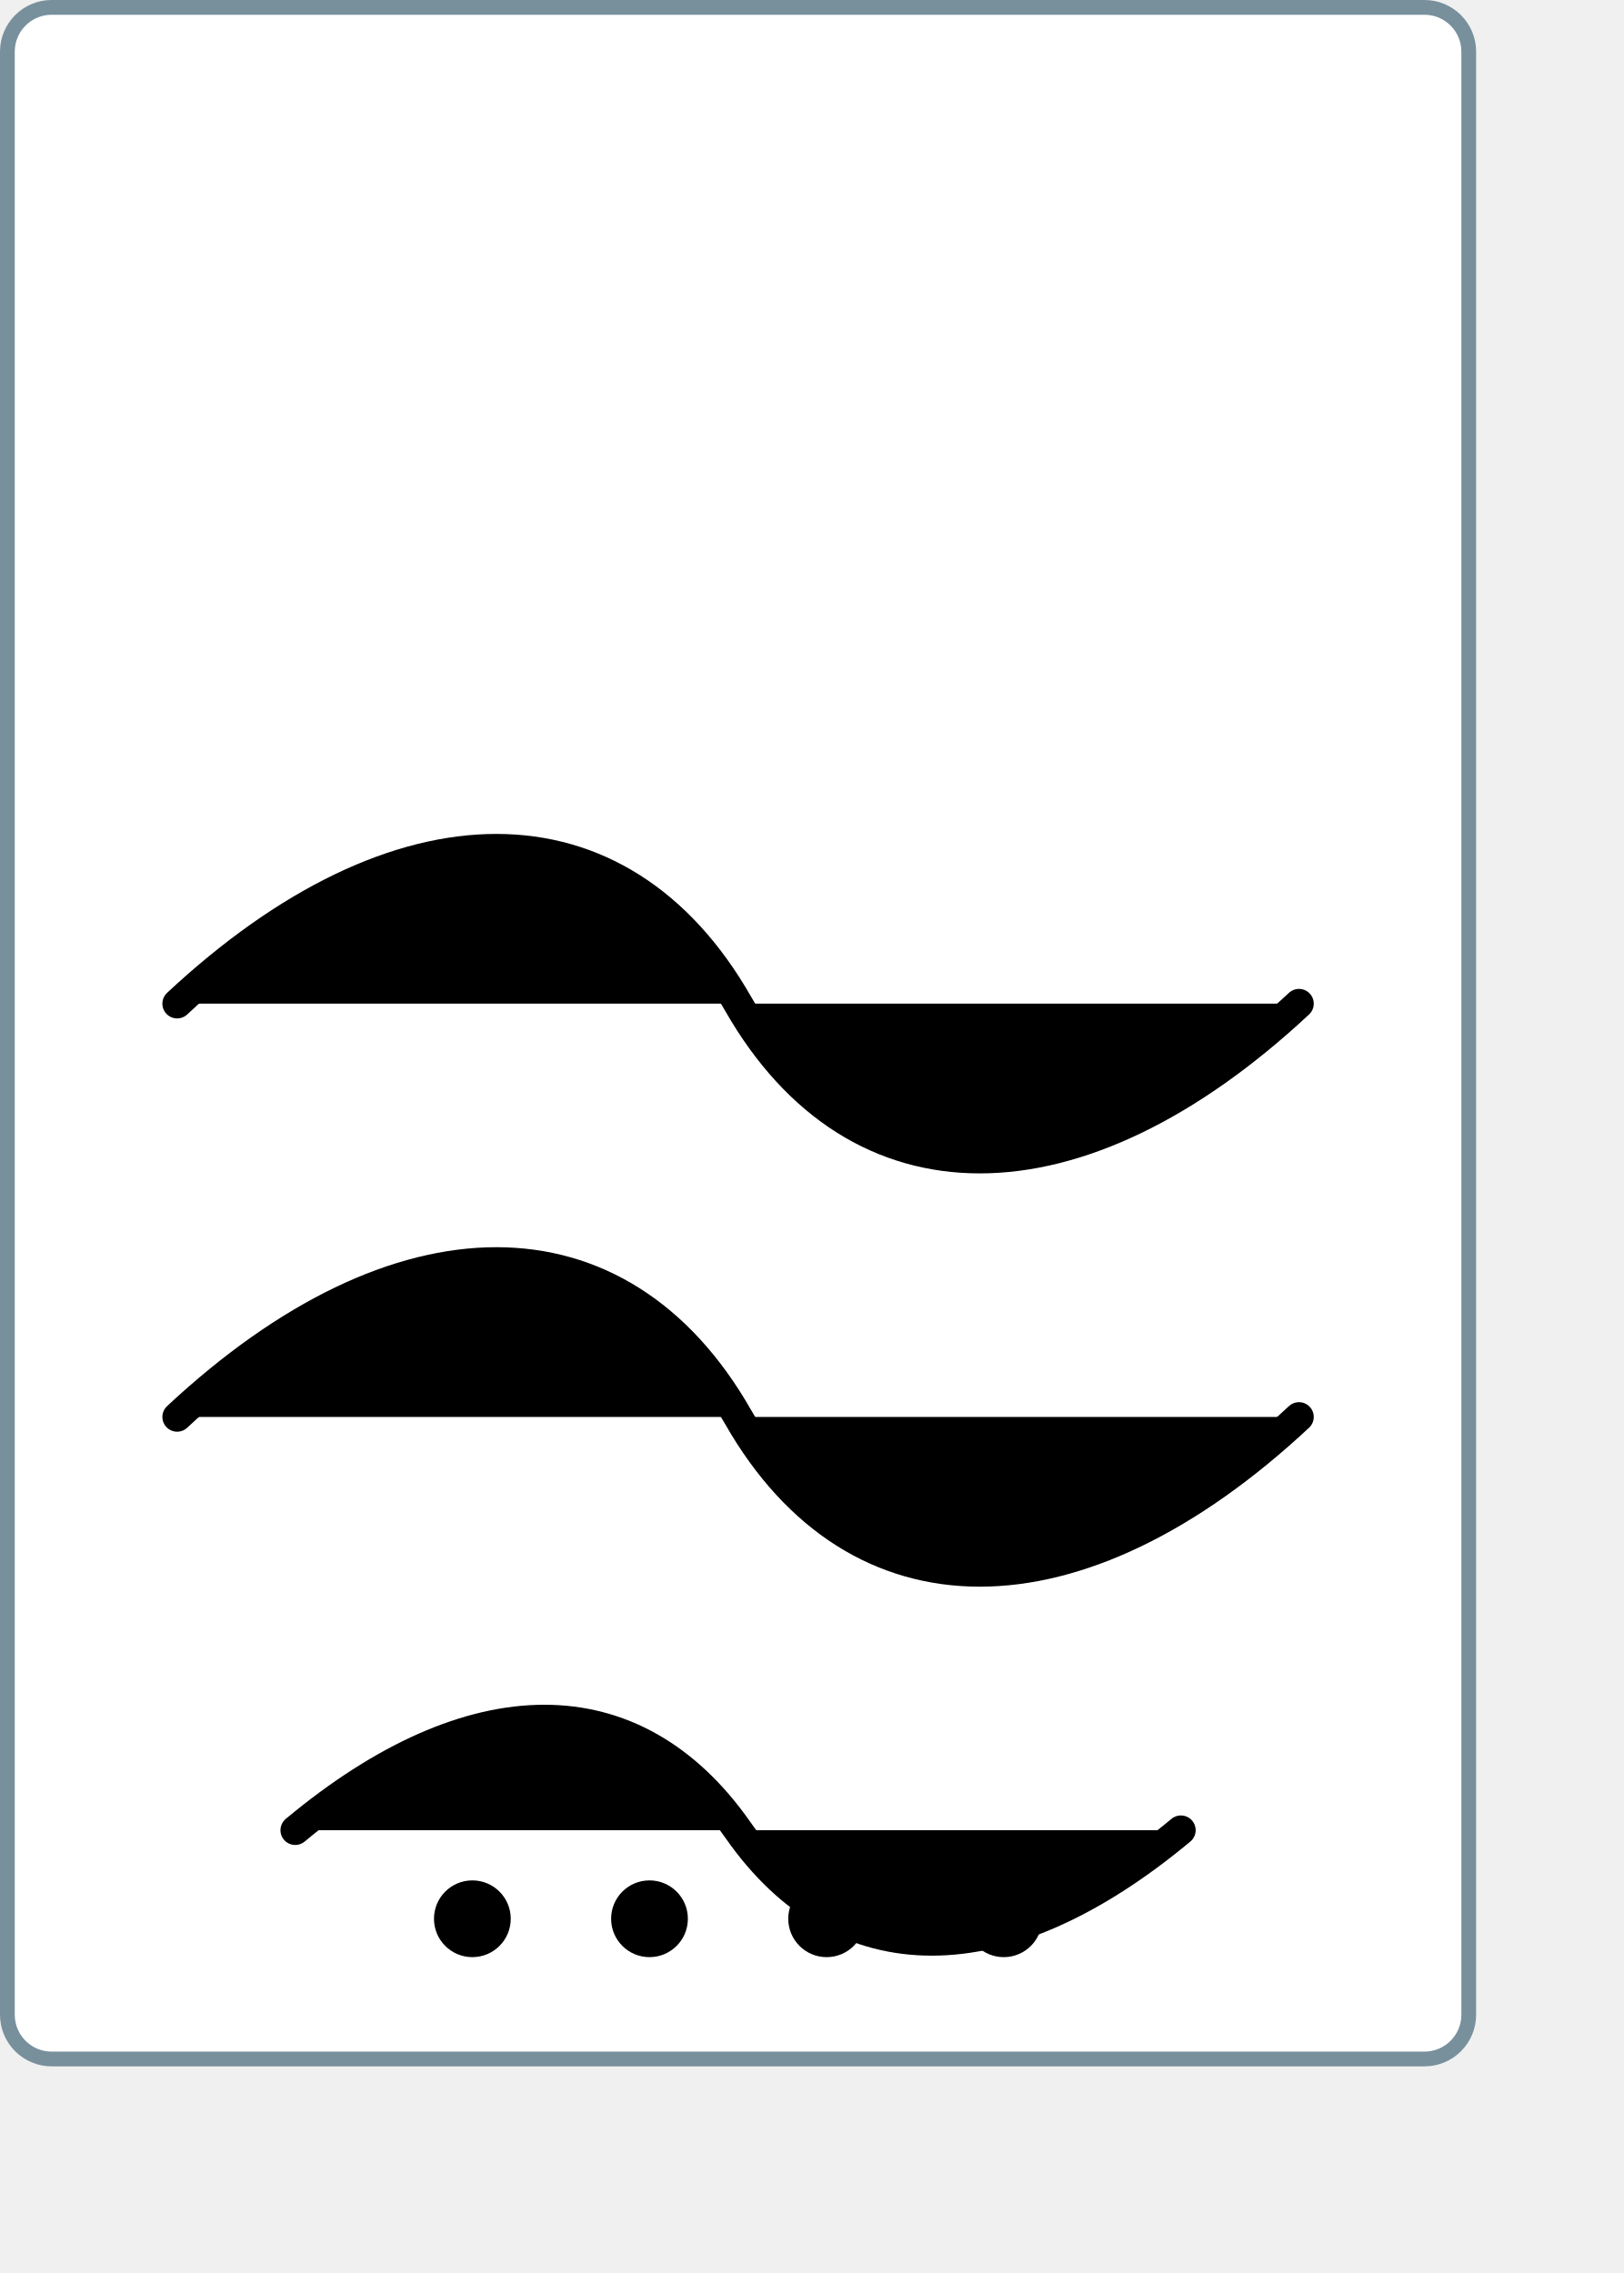
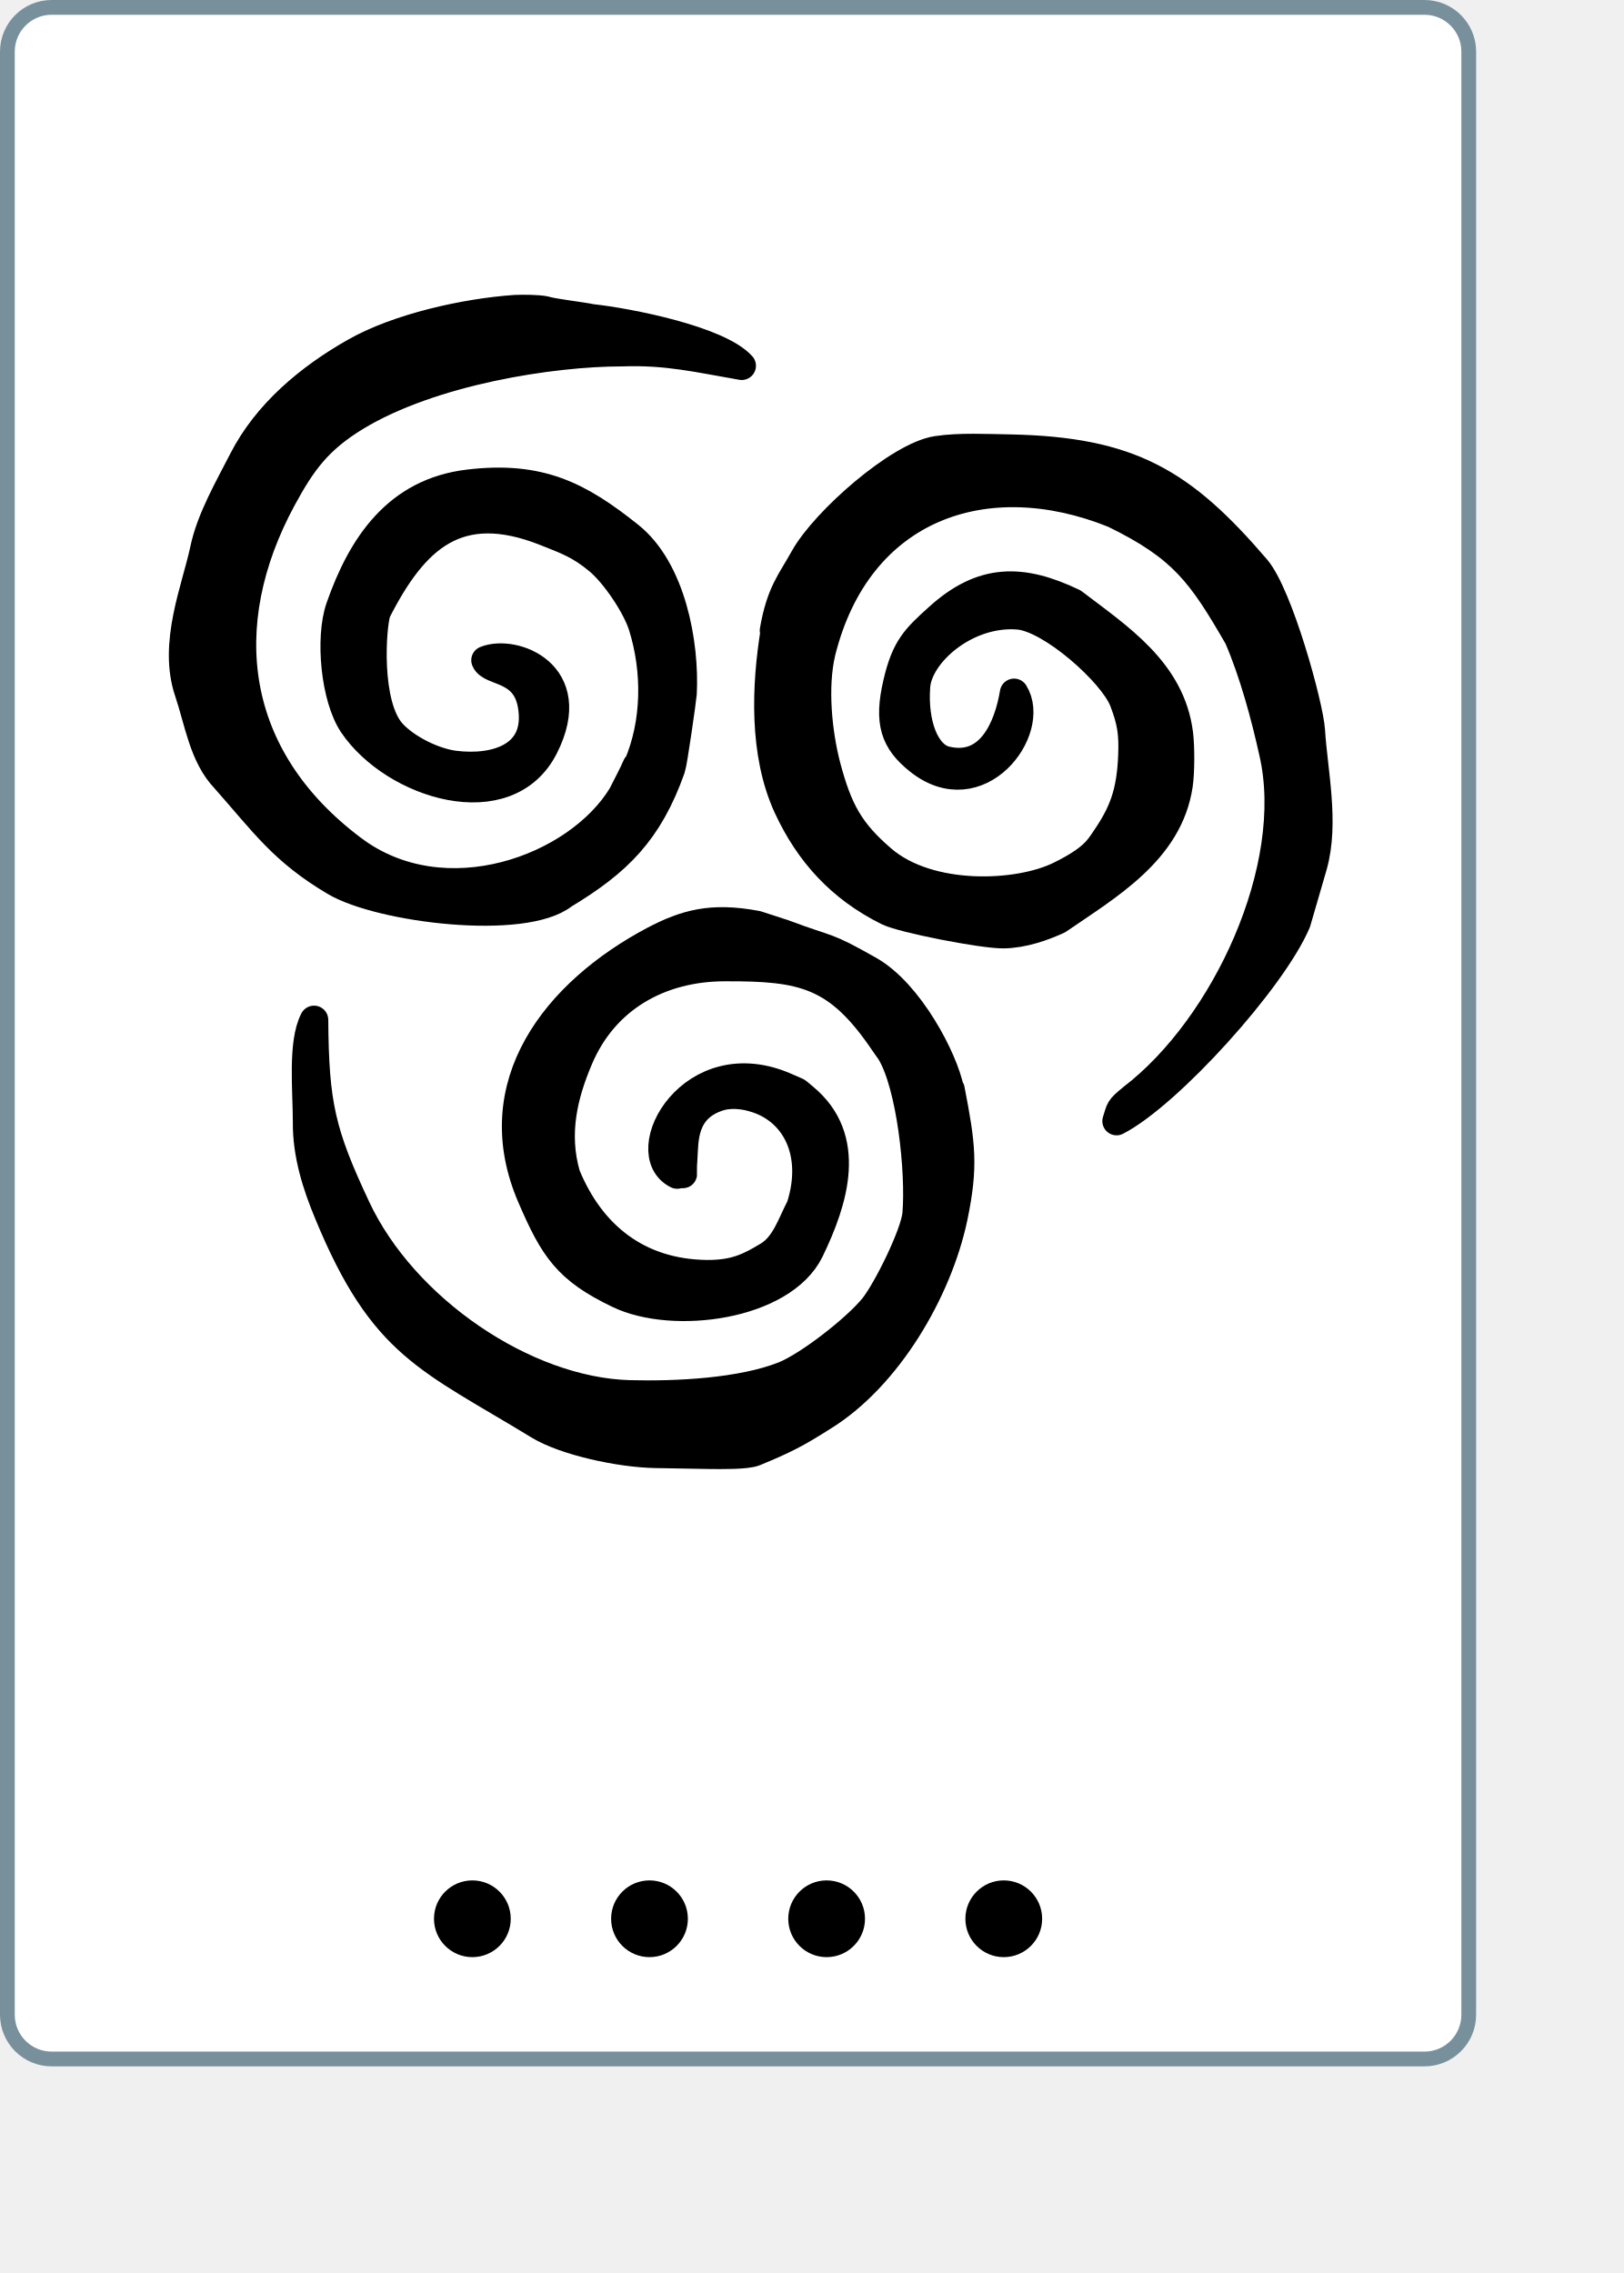
<svg xmlns="http://www.w3.org/2000/svg" width="110" height="154" viewBox="0 0 110 154">
  <rect x="0.5" y="0.5" width="99" height="139" rx="3" fill="#ffffff" stroke="#78909c" stroke-width="1" />
  <g transform="translate(0,20)">
-     <g fill="#000000" stroke="#000000" stroke-width="2" stroke-linejoin="round" stroke-linecap="round">
-       <path d="M12 48 C27 34 42 34 50 48 C58 62 73 62 88 48 M12 76 C27 62 42 62 50 76 C58 90 73 90 88 76 M20 104 C32 94 43 94 50 104 C57 114 68 114 80 104" />
+     <g transform="translate(-246.9867,-205.6183) scale(0.02143)">
+       <path d="M13538 11083c-13,30 -31,63 -46,93 -141,233 -562,389 -852,171 -388,-291 -439,-710 -223,-1109 64,-118 115,-187 233,-259 241,-146 621,-204 842,-204 142,-5 239,19 378,43 -73,-81 -355,-137 -474,-150 -33,-7 -123,-17 -147,-25 -22,-5 -72,-5 -95,-4 -158,11 -370,58 -507,136 -143,81 -278,193 -354,342 -45,88 -102,186 -122,282 -26,123 -101,298 -49,450 32,95 46,203 115,275 124,140 183,228 347,325 143,85 597,141 723,41 171,-103 269,-199 340,-400 6,-16 35,-221 36,-236 8,-156 -34,-391 -168,-498 -159,-127 -283,-192 -509,-165 -225,27 -337,194 -406,392 -33,95 -16,284 41,369 129,191 488,304 605,70 116,-231 -98,-309 -186,-273 16,40 126,21 147,142 28,163 -115,205 -244,189 -66,-8 -153,-51 -198,-100 -82,-89 -65,-339 -49,-385 119,-234 257,-362 534,-252 65,26 107,40 167,90 52,43 120,144 140,208 44,141 43,305 -16,442z" fill="#000000" stroke="#000000" stroke-width="90.0" stroke-linejoin="round" stroke-linecap="round" />
+       <path d="M13975 10654c-29,176 -37,390 40,558 68,147 168,257 317,331 46,23 301,73 366,72 63,-1 126,-24 172,-45 157,-108 350,-218 381,-427 6,-40 6,-121 1,-161 -25,-199 -190,-305 -334,-415 -163,-78 -287,-79 -426,47 -72,65 -104,95 -130,207 -29,124 -9,183 67,244 190,153 375,-96 302,-213 -18,109 -75,247 -215,214 -65,-15 -104,-115 -95,-235 8,-104 159,-237 323,-224 104,8 299,182 333,270 25,65 31,103 28,175 -5,117 -29,180 -86,263 -21,31 -39,63 -142,114 -132,66 -415,78 -564,-51 -101,-87 -138,-154 -175,-293 -27,-103 -43,-251 -16,-363 115,-459 519,-600 925,-436 217,106 276,188 393,391 48,111 85,248 111,366 82,361 -151,864 -446,1090 -44,36 -37,34 -50,73 163,-84 492,-447 569,-629l52 -179c38,-136 1,-297 -7,-427 -5,-78 -101,-428 -173,-512 -234,-273 -398,-371 -777,-379 -73,-1 -160,-6 -232,5 -120,18 -354,224 -419,340 -42,76 -75,109 -96,230z" fill="#000000" stroke="#000000" stroke-width="90.0" stroke-linejoin="round" stroke-linecap="round" />
+       <path d="M14528 12107c-19,-97 -128,-306 -255,-378 -145,-82 -117,-58 -269,-115l-86 -28c-143,-27 -225,-4 -326,49 -307,163 -541,455 -386,812 70,162 112,228 275,306 172,83 518,38 604,-138 77,-159 138,-355 -19,-484 -32,-26 -10,-12 -52,-31 -301,-136 -486,207 -348,275 29,-11 13,22 19,-50 4,-56 -4,-161 117,-197 32,-9 72,-6 105,4 132,37 204,174 149,345 -29,55 -48,122 -103,155 -58,35 -104,59 -195,58 -214,-3 -364,-121 -443,-313 -39,-134 -7,-257 39,-366 81,-194 258,-292 463,-292 248,-1 357,22 504,240 7,11 16,22 19,27 65,105 94,379 83,513 -5,63 -93,241 -136,295 -57,70 -206,185 -282,216 -135,54 -341,64 -490,60 -331,-9 -714,-271 -863,-589 -112,-238 -132,-329 -134,-595 -38,73 -22,223 -22,323 -1,102 30,199 68,290 173,419 316,456 665,669 82,50 255,88 369,90 57,1 116,2 174,3 30,0 112,2 139,-9 92,-38 130,-57 215,-111 205,-126 364,-398 413,-630 34,-163 25,-230 -9,-405z" fill="#000000" stroke="#000000" stroke-width="90.0" stroke-linejoin="round" stroke-linecap="round" />
    </g>
    <circle cx="32" cy="110" r="2.6" fill="#000000" />
    <circle cx="44" cy="110" r="2.6" fill="#000000" />
    <circle cx="56" cy="110" r="2.6" fill="#000000" />
    <circle cx="68" cy="110" r="2.6" fill="#000000" />
  </g>
</svg>
